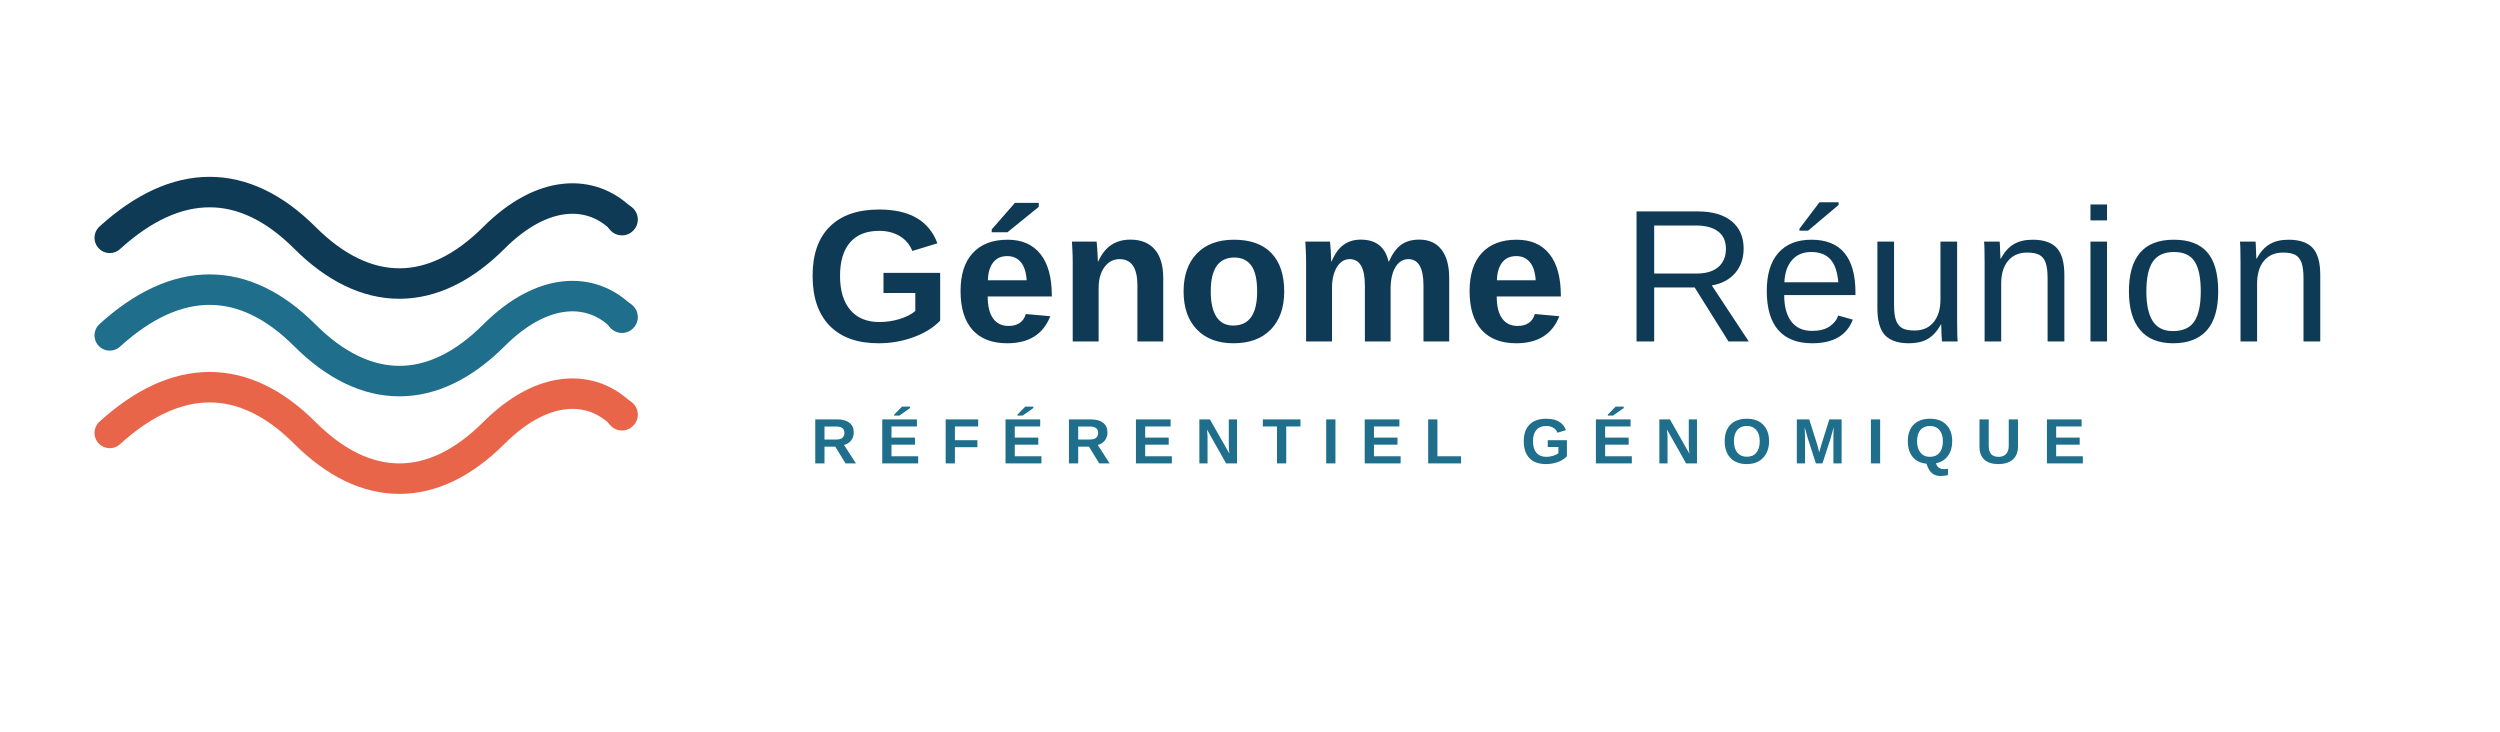
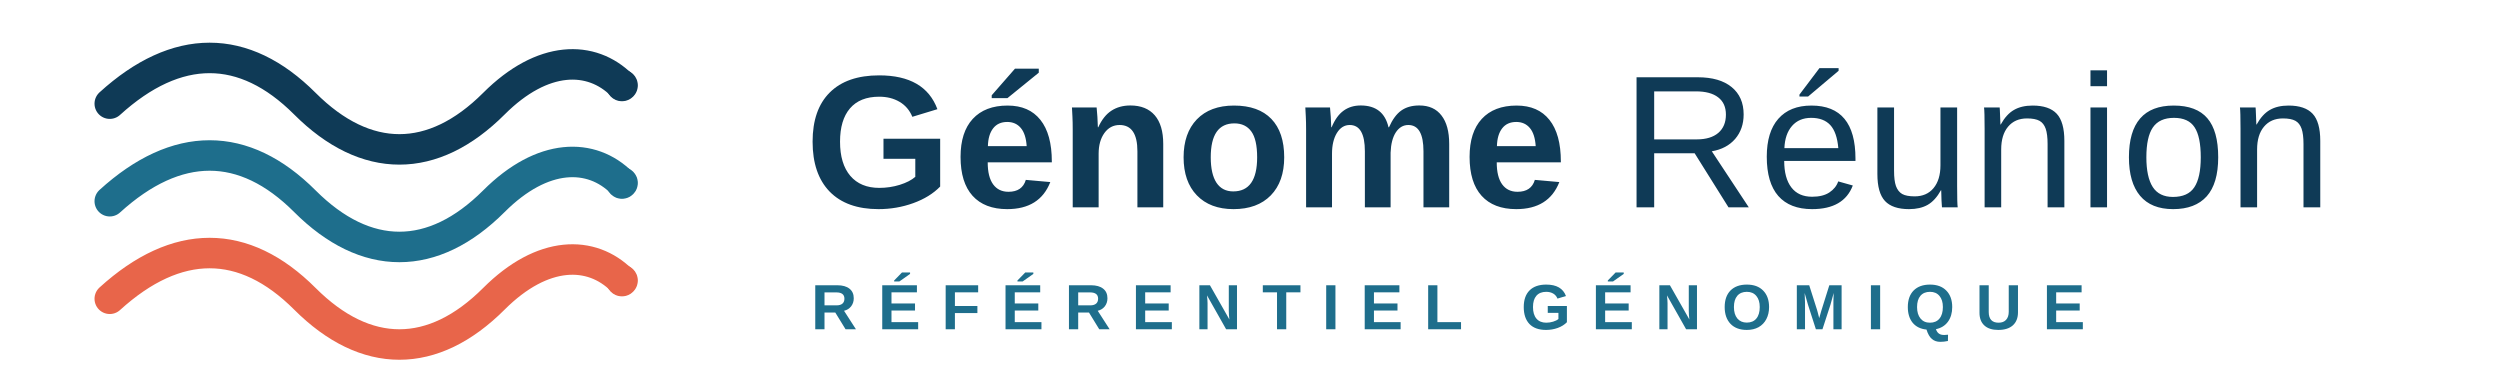
- <svg xmlns="http://www.w3.org/2000/svg" viewBox="0 0 410 120" fill="none">
+ <svg xmlns="http://www.w3.org/2000/svg" viewBox="0 22 410 64" fill="none">
  <g fill="none" stroke-width="5" stroke-linecap="round" transform="translate(18,28)">
    <path d="M0,11 C11,1 22,1 32,11 C42,21 53,21 63,11 C71,3 79,3 84,8" stroke="#0F3A56" />
    <path d="M0,11 C11,1 22,1 32,11 C42,21 53,21 63,11 C71,3 79,3 84,8" stroke="#1E6E8C" transform="translate(0,16)" />
    <path d="M0,11 C11,1 22,1 32,11 C42,21 53,21 63,11 C71,3 79,3 84,8" stroke="#E8654A" transform="translate(0,32)" />
    <circle cx="84" cy="8" r="2.6" fill="#0F3A56" stroke="none" />
    <circle cx="84" cy="24" r="2.6" fill="#1E6E8C" stroke="none" />
    <circle cx="84" cy="40" r="2.6" fill="#E8654A" stroke="none" />
  </g>
  <text x="132" y="56" font-family="Archivo, 'Helvetica Neue', Arial, sans-serif" font-weight="700" font-size="31" letter-spacing="0.2" fill="#0F3A56">Génome <tspan font-weight="500">Réunion</tspan>
  </text>
  <text x="133" y="76" font-family="Archivo, 'Helvetica Neue', Arial, sans-serif" font-weight="600" font-size="10.5" letter-spacing="3.4" fill="#1E6E8C">RÉFÉRENTIEL GÉNOMIQUE</text>
</svg>
